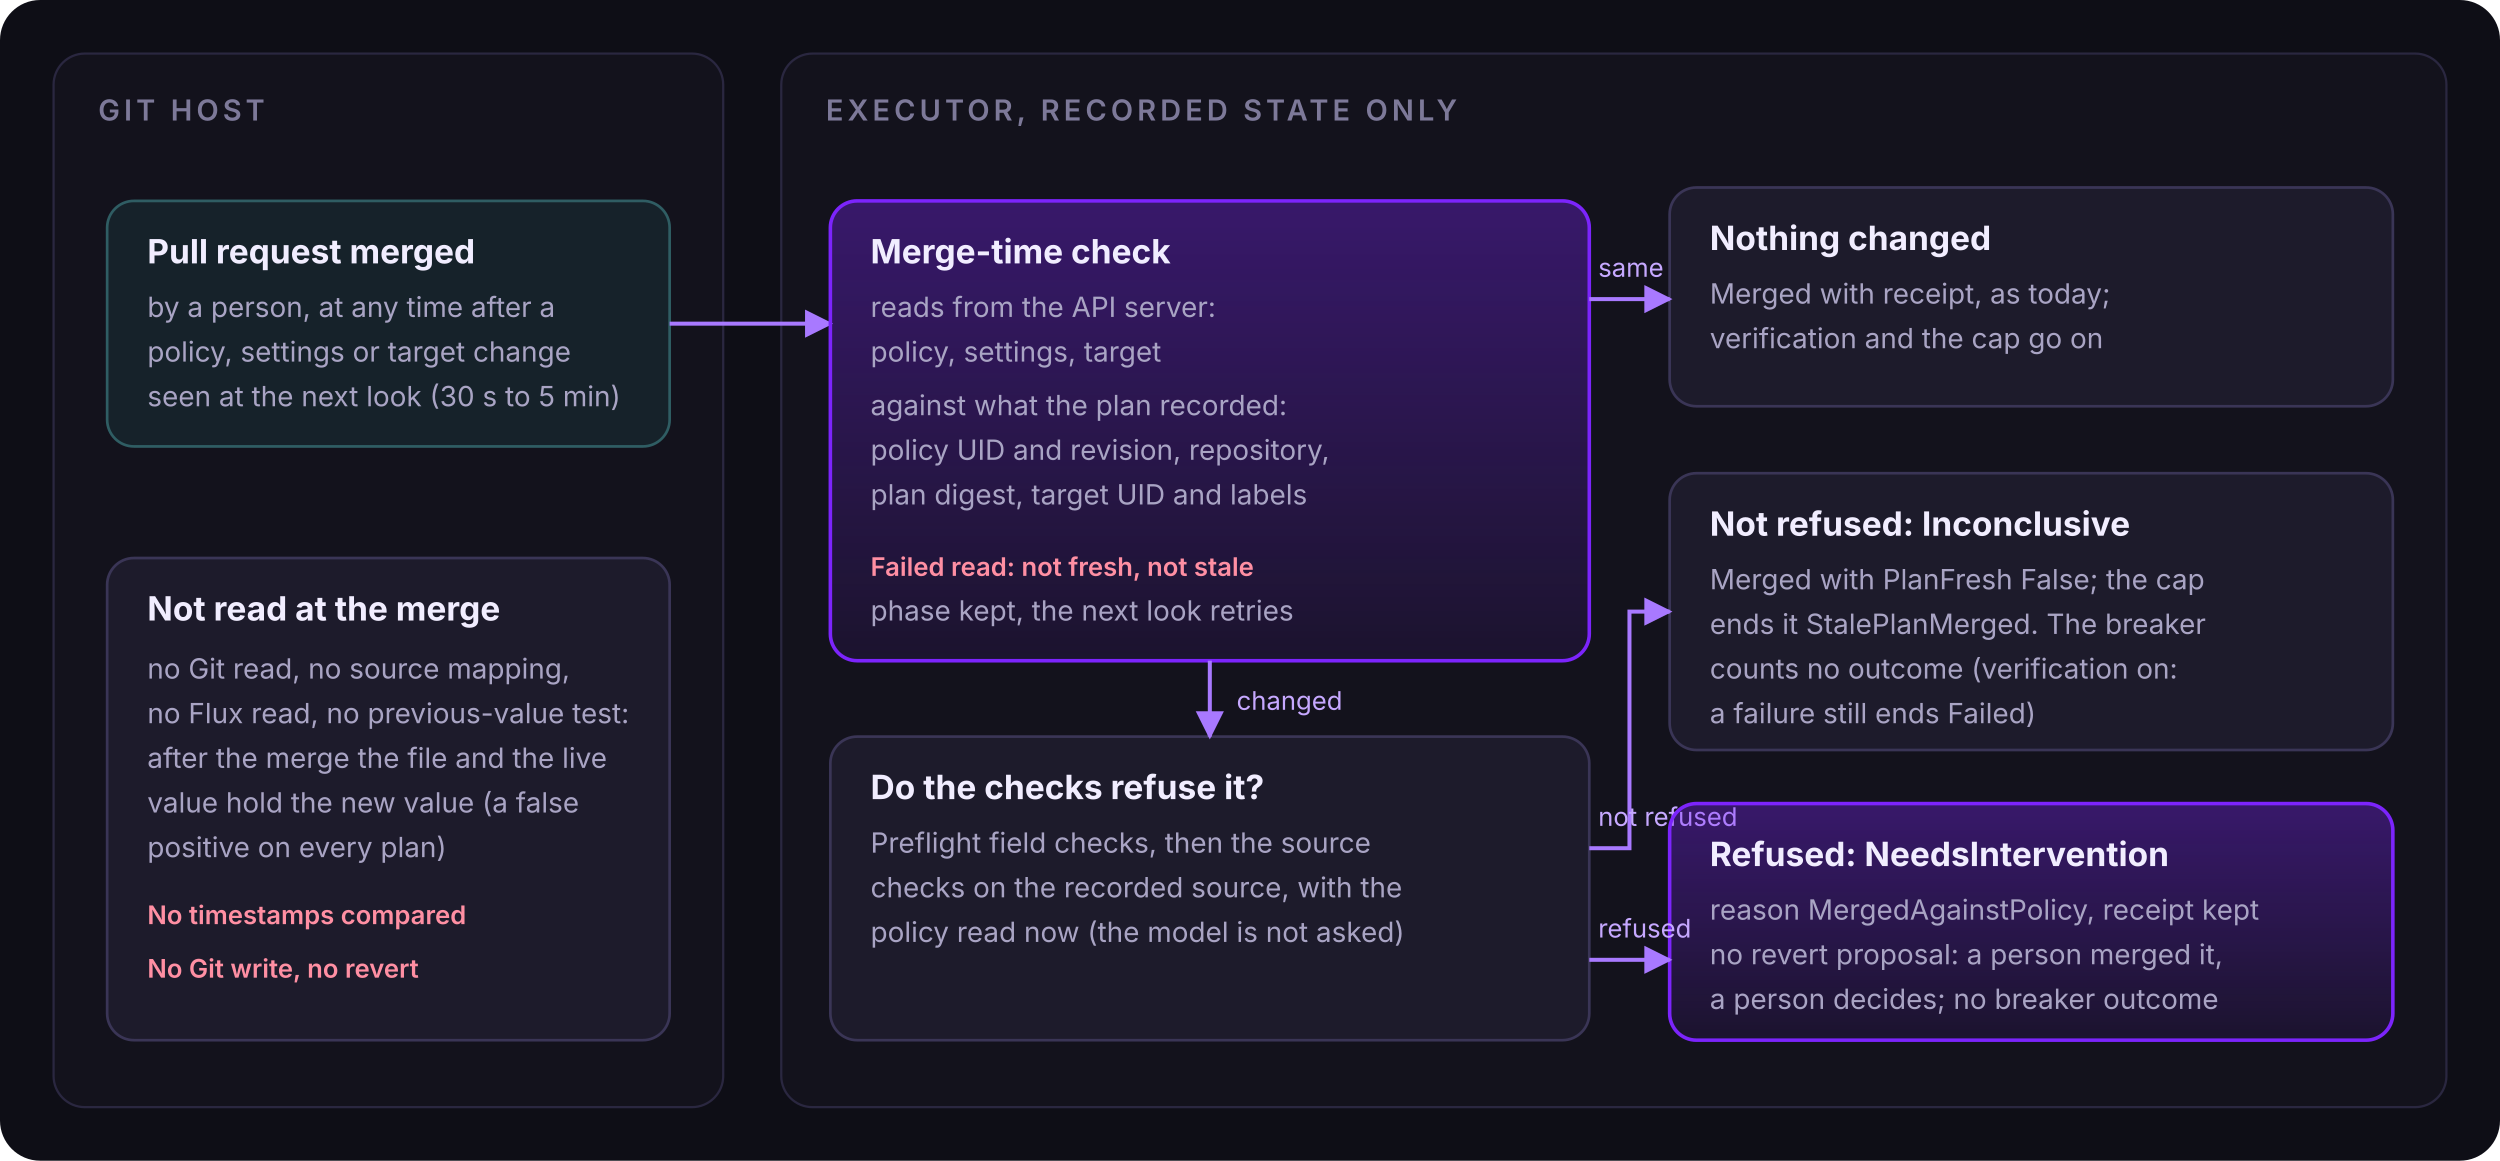
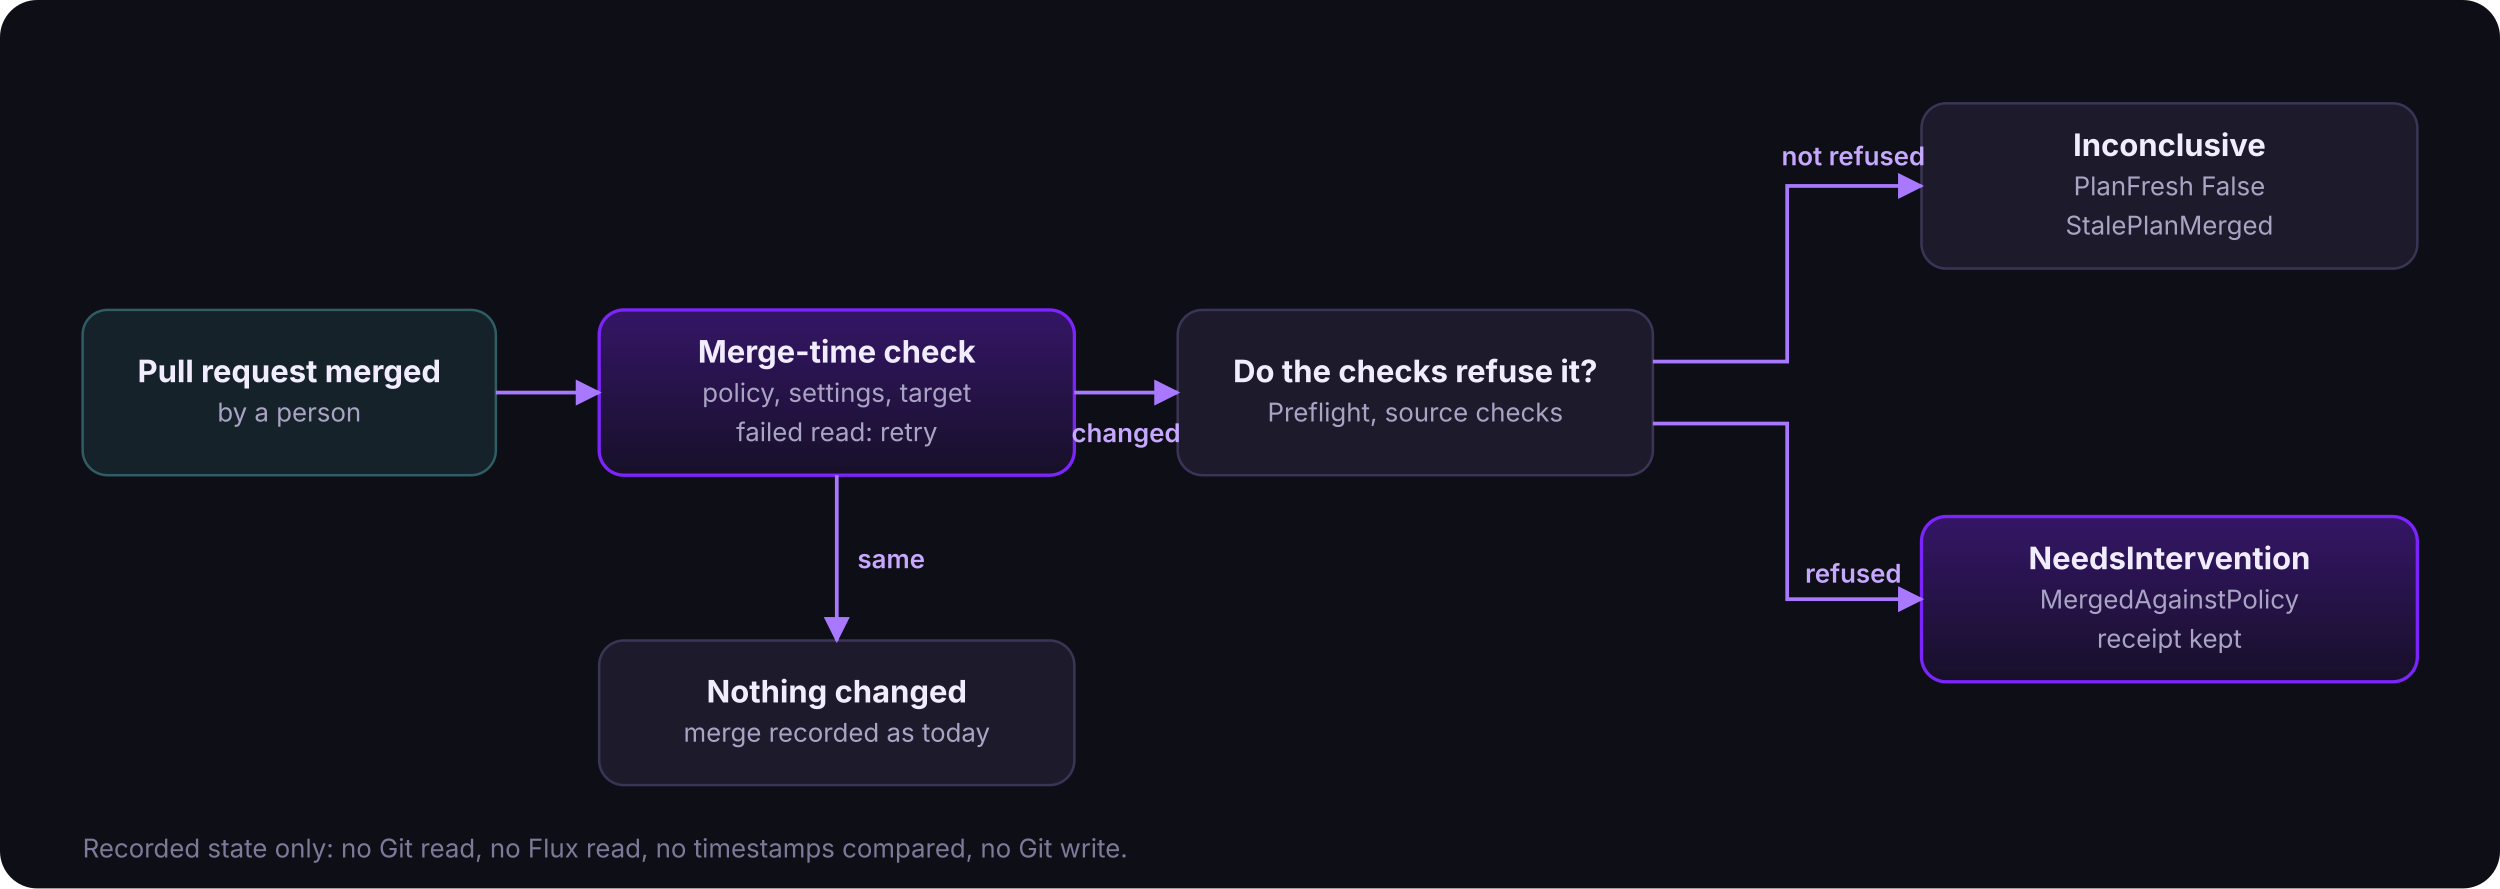
- <svg xmlns="http://www.w3.org/2000/svg" viewBox="0 0 1120 520" role="img" aria-labelledby="t d" font-family="Inter, 'Segoe UI', system-ui, -apple-system, sans-serif">
+ <svg xmlns="http://www.w3.org/2000/svg" viewBox="0 0 1210 430" role="img" aria-labelledby="t d" font-family="Inter, 'Segoe UI', system-ui, -apple-system, sans-serif">
  <defs>
    <marker id="a" viewBox="0 0 10 10" refX="9" refY="5" markerWidth="7" markerHeight="7" orient="auto-start-reverse">
      <path d="M0 0 10 5 0 10z" fill="#a879ff" />
    </marker>
    <marker id="m" viewBox="0 0 10 10" refX="9" refY="5" markerWidth="7" markerHeight="7" orient="auto-start-reverse">
      <path d="M0 0 10 5 0 10z" fill="#7d7999" />
    </marker>
    <linearGradient id="glow" x1="0" y1="0" x2="0" y2="1">
      <stop offset="0" stop-color="#7c24fc" stop-opacity=".35" />
      <stop offset="1" stop-color="#7c24fc" stop-opacity=".08" />
    </linearGradient>
    <style>
-       .lane{fill:#13121c;stroke:#2a2740}
-       .lanet{fill:#7d7999;font-size:13px;font-weight:600;letter-spacing:.14em}
      .box{fill:#1d1b2b;stroke:#3a3556;stroke-width:1.2}
      .key{fill:url(#glow);stroke:#7c24fc;stroke-width:1.6}
      .ext{fill:#16222a;stroke:#2f5d63;stroke-width:1.2}
+       .pl{fill:#1d1b2b;stroke:#5a5478;stroke-width:1.2;stroke-dasharray:5 4}
+       .frame{fill:none;stroke:#7c24fc;stroke-opacity:.55;stroke-dasharray:5 5;stroke-width:1.2}
      .h{fill:#f1edff;font-size:15px;font-weight:650}
      .s{fill:#a9a4c4;font-size:12.5px}
      .f{stroke:#a879ff;stroke-width:1.8;fill:none}
      .r{stroke:#7d7999;stroke-width:1.4;fill:none;stroke-dasharray:4 4}
-       .lbl{fill:#c6a8ff;font-size:11.5px}
-       .no{fill:#ff8fa3;font-size:11.5px;font-weight:600}
+       .l{fill:#c6a8ff;font-size:12.5px;font-weight:600}
+       .ft{fill:#7d7999;font-size:12.5px;font-weight:600;letter-spacing:.12em}
+       .cap{fill:#7d7999;font-size:12.5px}
    </style>
  </defs>
-   <rect width="1120" height="520" rx="18" fill="#0e0e16" />
-   <rect class="lane" x="24" y="24" width="300" height="472" rx="14" />
-   <text class="lanet" x="44" y="54">GIT HOST</text>
-   <rect class="lane" x="350" y="24" width="746" height="472" rx="14" />
-   <text class="lanet" x="370" y="54">EXECUTOR, RECORDED STATE ONLY</text>
-   <rect class="ext" x="48" y="90" width="252" height="110" rx="12" />
-   <text class="h" x="66" y="118">Pull request merged</text>
-   <text class="s" x="66" y="142">by a person, at any time after a</text>
-   <text class="s" x="66" y="162">policy, settings or target change</text>
-   <text class="s" x="66" y="182">seen at the next look (30 s to 5 min)</text>
-   <rect class="box" x="48" y="250" width="252" height="216" rx="12" />
-   <text class="h" x="66" y="278">Not read at the merge</text>
-   <text class="s" x="66" y="304">no Git read, no source mapping,</text>
-   <text class="s" x="66" y="324">no Flux read, no previous-value test:</text>
-   <text class="s" x="66" y="344">after the merge the file and the live</text>
-   <text class="s" x="66" y="364">value hold the new value (a false</text>
-   <text class="s" x="66" y="384">positive on every plan)</text>
-   <text class="no" x="66" y="414">No timestamps compared</text>
-   <text class="no" x="66" y="438">No Git write, no revert</text>
-   <path class="f" d="M300 145H372" marker-end="url(#a)" />
-   <rect class="key" x="372" y="90" width="340" height="206" rx="12" />
-   <text class="h" x="390" y="118">Merge-time check</text>
-   <text class="s" x="390" y="142">reads from the API server:</text>
-   <text class="s" x="390" y="162">policy, settings, target</text>
-   <text class="s" x="390" y="186">against what the plan recorded:</text>
-   <text class="s" x="390" y="206">policy UID and revision, repository,</text>
-   <text class="s" x="390" y="226">plan digest, target UID and labels</text>
-   <text class="no" x="390" y="258">Failed read: not fresh, not stale</text>
-   <text class="s" x="390" y="278">phase kept, the next look retries</text>
-   <rect class="box" x="372" y="330" width="340" height="136" rx="12" />
-   <text class="h" x="390" y="358">Do the checks refuse it?</text>
-   <text class="s" x="390" y="382">Preflight field checks, then the source</text>
-   <text class="s" x="390" y="402">checks on the recorded source, with the</text>
-   <text class="s" x="390" y="422">policy read now (the model is not asked)</text>
-   <path class="f" d="M542 296V330" marker-end="url(#a)" />
-   <text class="lbl" x="554" y="318">changed</text>
-   <rect class="box" x="748" y="84" width="324" height="98" rx="12" />
-   <text class="h" x="766" y="112">Nothing changed</text>
-   <text class="s" x="766" y="136">Merged with receipt, as today;</text>
-   <text class="s" x="766" y="156">verification and the cap go on</text>
-   <path class="f" d="M712 134H748" marker-end="url(#a)" />
-   <text class="lbl" x="716" y="124">same</text>
-   <rect class="box" x="748" y="212" width="324" height="124" rx="12" />
-   <text class="h" x="766" y="240">Not refused: Inconclusive</text>
-   <text class="s" x="766" y="264">Merged with PlanFresh False; the cap</text>
-   <text class="s" x="766" y="284">ends it StalePlanMerged. The breaker</text>
-   <text class="s" x="766" y="304">counts no outcome (verification on:</text>
-   <text class="s" x="766" y="324">a failure still ends Failed)</text>
-   <path class="f" d="M712 380H730V274H748" marker-end="url(#a)" />
-   <text class="lbl" x="716" y="370">not refused</text>
-   <rect class="key" x="748" y="360" width="324" height="106" rx="12" />
-   <text class="h" x="766" y="388">Refused: NeedsIntervention</text>
-   <text class="s" x="766" y="412">reason MergedAgainstPolicy, receipt kept</text>
-   <text class="s" x="766" y="432">no revert proposal: a person merged it,</text>
-   <text class="s" x="766" y="452">a person decides; no breaker outcome</text>
-   <path class="f" d="M712 430H748" marker-end="url(#a)" />
-   <text class="lbl" x="716" y="420">refused</text>
+   <rect width="1210" height="430" rx="18" fill="#0e0e16" />
+   <rect class="ext" x="40" y="150" width="200" height="80" rx="12" />
+   <text class="h" x="140.0" y="185.0" text-anchor="middle">Pull request merged</text>
+   <text class="s" x="140.0" y="204.0" text-anchor="middle">by a person</text>
+   <rect class="key" x="290" y="150" width="230" height="80" rx="12" />
+   <text class="h" x="405.0" y="175.5" text-anchor="middle">Merge-time check</text>
+   <text class="s" x="405.0" y="194.5" text-anchor="middle">policy, settings, target</text>
+   <text class="s" x="405.0" y="213.5" text-anchor="middle">failed read: retry</text>
+   <rect class="box" x="570" y="150" width="230" height="80" rx="12" />
+   <text class="h" x="685.0" y="185.0" text-anchor="middle">Do the checks refuse it?</text>
+   <text class="s" x="685.0" y="204.0" text-anchor="middle">Preflight, source checks</text>
+   <rect class="box" x="290" y="310" width="230" height="70" rx="12" />
+   <text class="h" x="405.0" y="340.0" text-anchor="middle">Nothing changed</text>
+   <text class="s" x="405.0" y="359.0" text-anchor="middle">merge recorded as today</text>
+   <rect class="box" x="930" y="50" width="240" height="80" rx="12" />
+   <text class="h" x="1050.0" y="75.5" text-anchor="middle">Inconclusive</text>
+   <text class="s" x="1050.0" y="94.5" text-anchor="middle">PlanFresh False</text>
+   <text class="s" x="1050.0" y="113.5" text-anchor="middle">StalePlanMerged</text>
+   <rect class="key" x="930" y="250" width="240" height="80" rx="12" />
+   <text class="h" x="1050.0" y="275.5" text-anchor="middle">NeedsIntervention</text>
+   <text class="s" x="1050.0" y="294.5" text-anchor="middle">MergedAgainstPolicy</text>
+   <text class="s" x="1050.0" y="313.5" text-anchor="middle">receipt kept</text>
+   <path class="f" d="M240 190H290" marker-end="url(#a)" />
+   <path class="f" d="M520 190H570" marker-end="url(#a)" />
+   <text class="l" x="545" y="214" text-anchor="middle">changed</text>
+   <path class="f" d="M405 230V310" marker-end="url(#a)" />
+   <text class="l" x="415" y="275" text-anchor="start">same</text>
+   <path class="f" d="M800 175H865V90H930" marker-end="url(#a)" />
+   <text class="l" x="897" y="80" text-anchor="middle">not refused</text>
+   <path class="f" d="M800 205H865V290H930" marker-end="url(#a)" />
+   <text class="l" x="897" y="282" text-anchor="middle">refused</text>
+   <text class="cap" x="40" y="415" text-anchor="start">Recorded state only: no Git read, no Flux read, no timestamps compared, no Git write.</text>
</svg>
